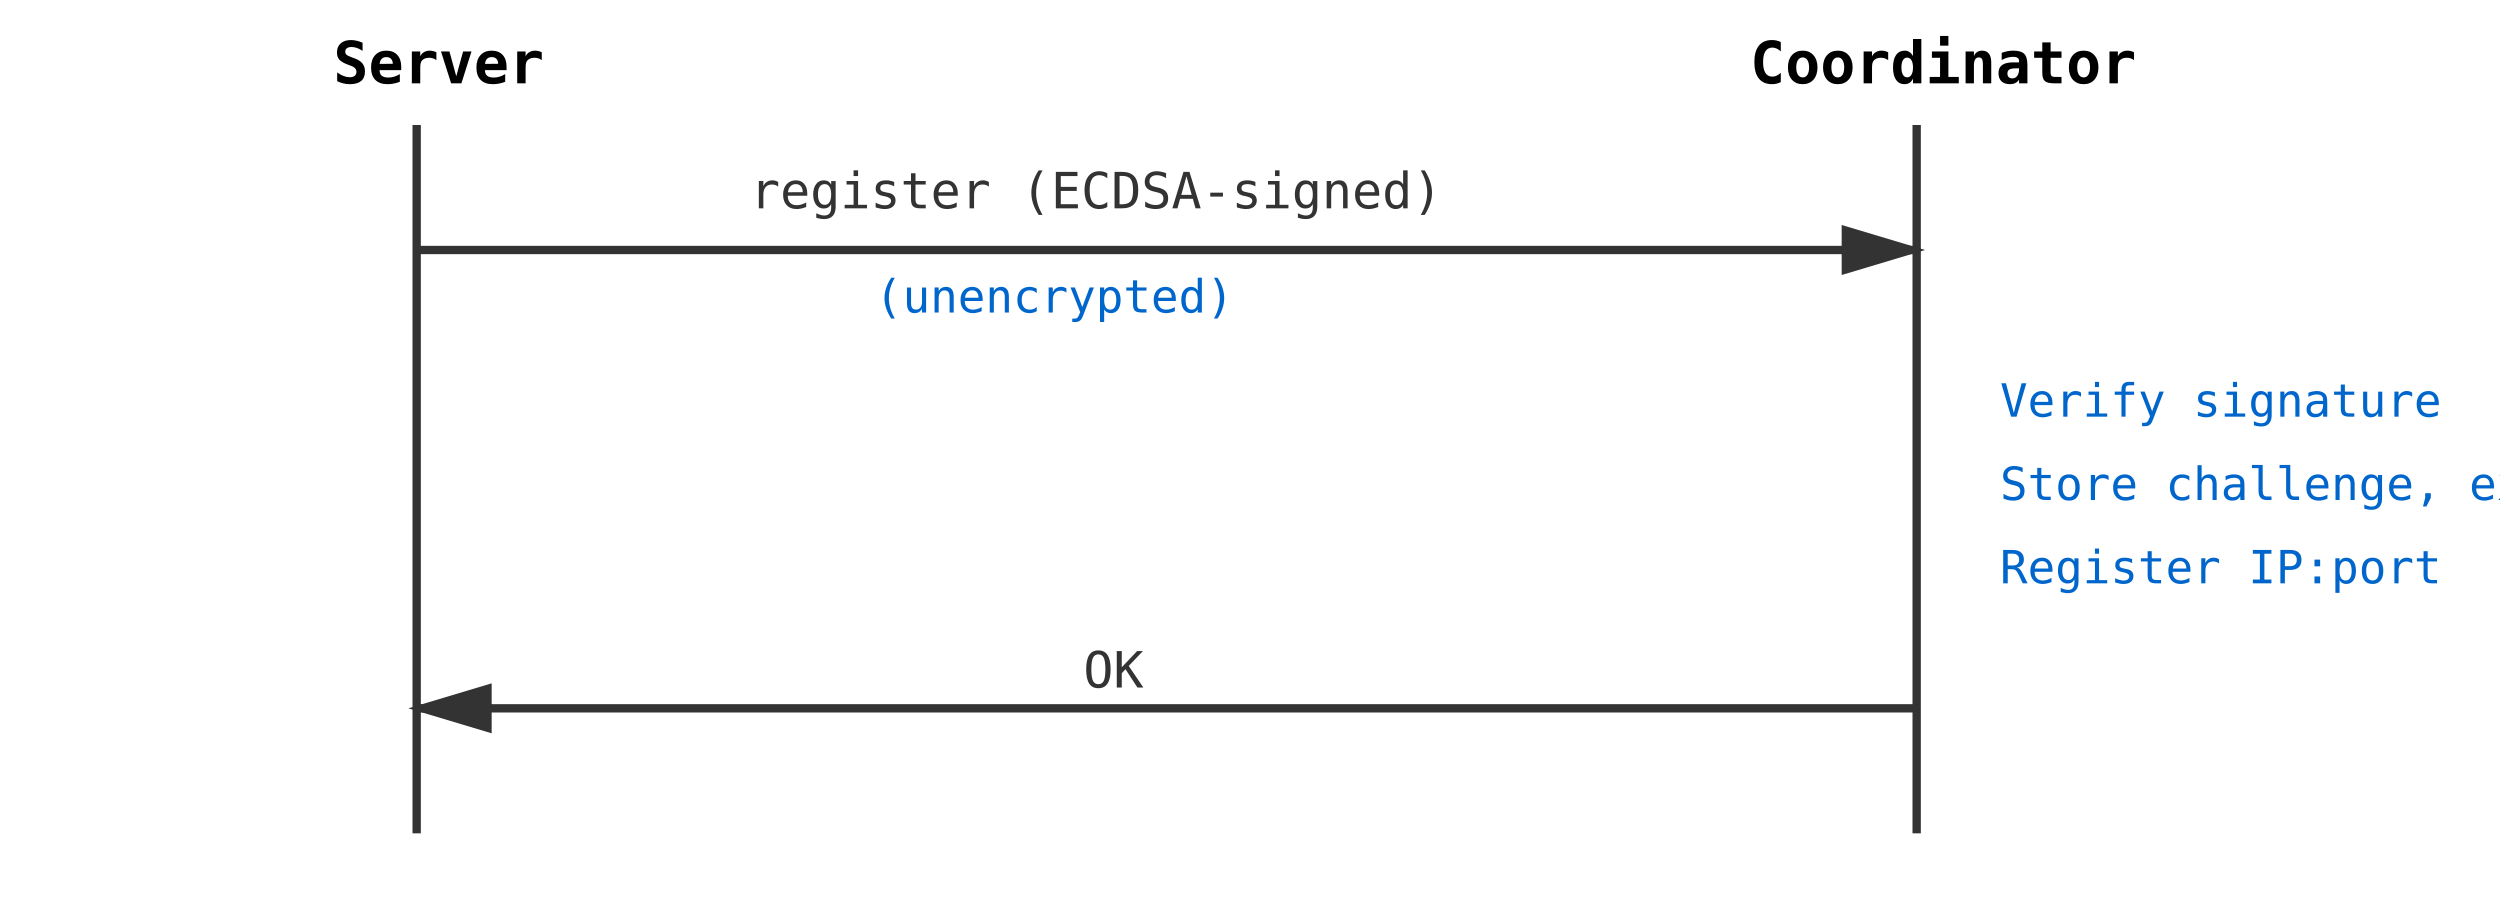
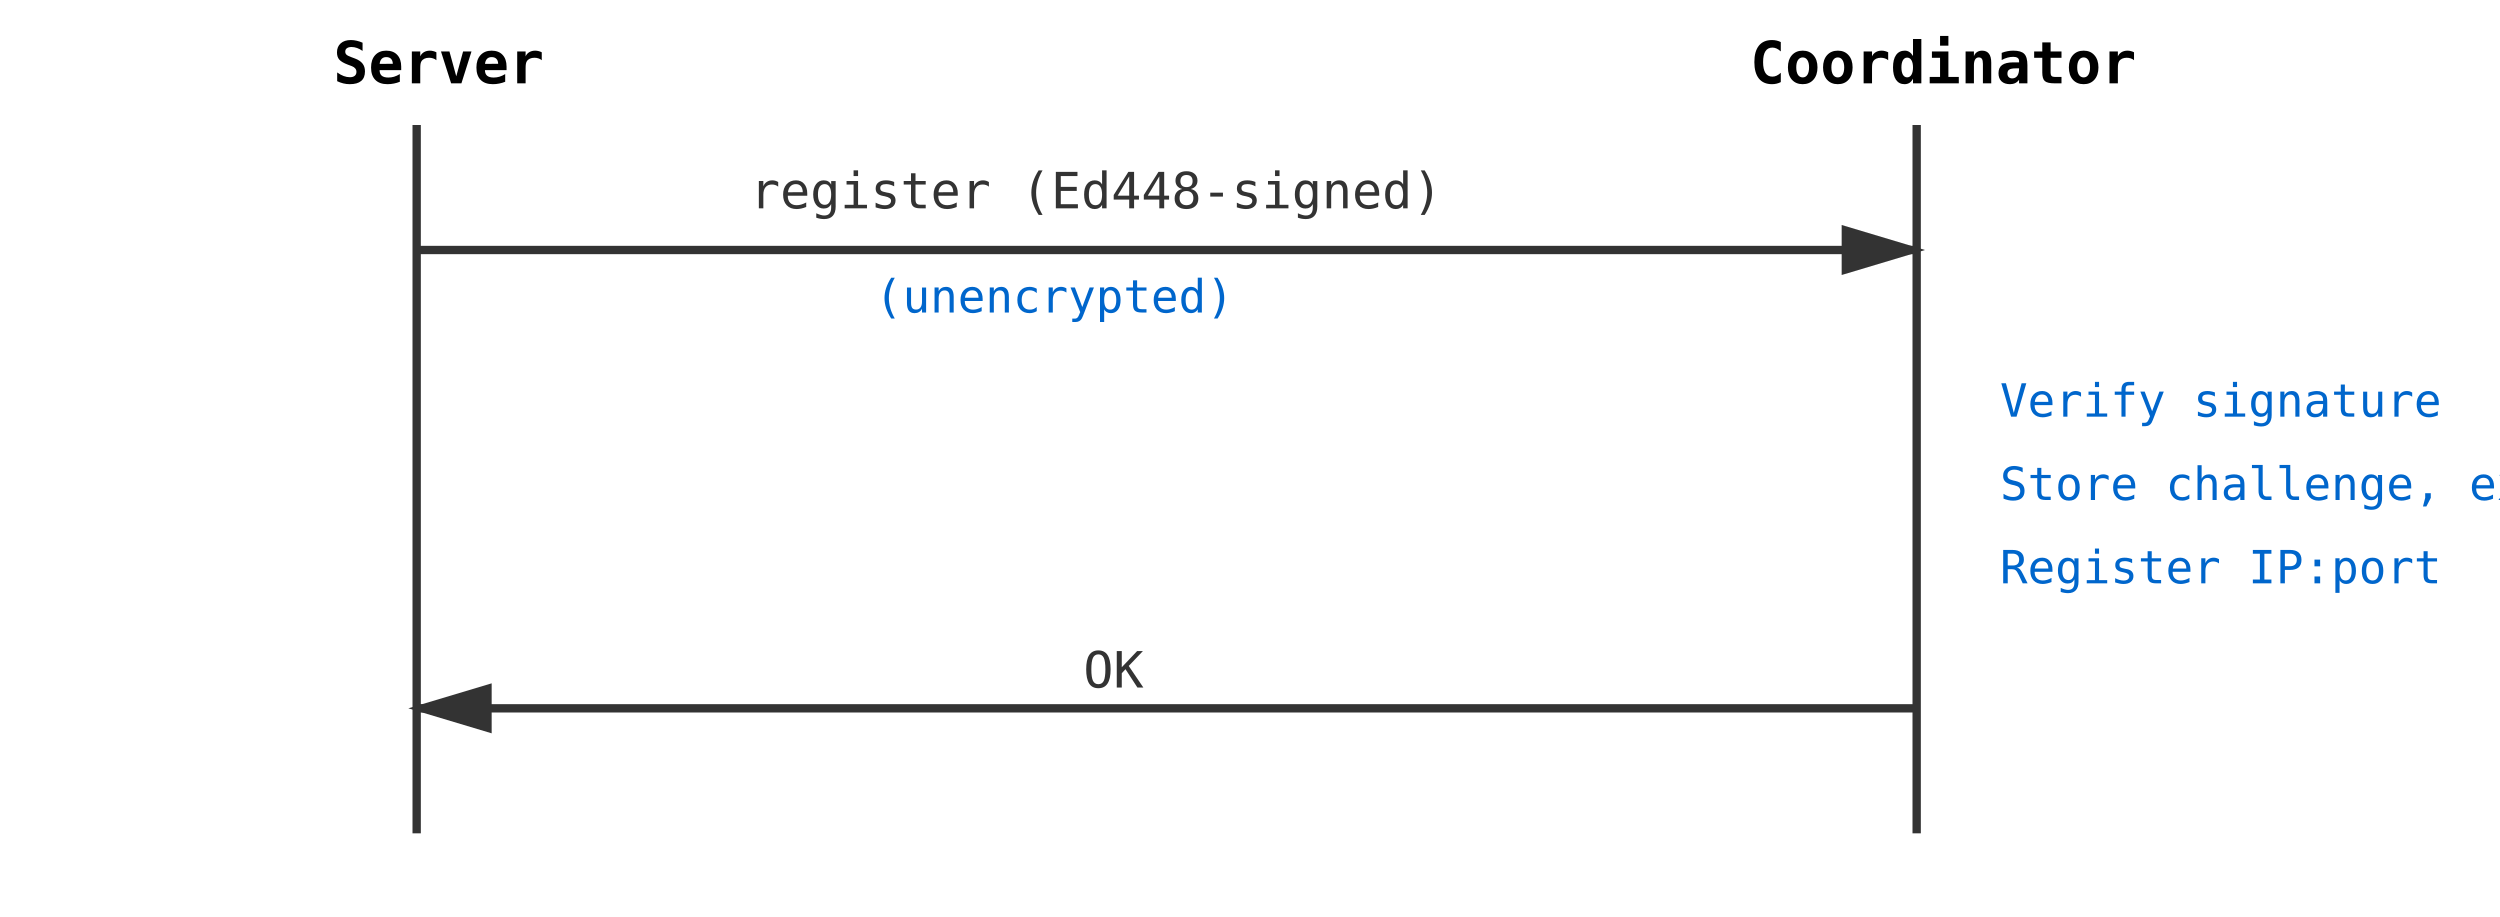
<svg xmlns="http://www.w3.org/2000/svg" width="600" height="220">
  <defs>
    <marker id="arrowhead" markerWidth="10" markerHeight="10" refX="9" refY="3" orient="auto">
      <polygon points="0 0, 10 3, 0 6" fill="#333" />
    </marker>
  </defs>
  <text x="80" y="20" font-family="monospace" font-size="14" font-weight="bold">Server</text>
  <line x1="100" y1="30" x2="100" y2="200" stroke="#333" stroke-width="2" />
  <text x="420" y="20" font-family="monospace" font-size="14" font-weight="bold">Coordinator</text>
  <line x1="460" y1="30" x2="460" y2="200" stroke="#333" stroke-width="2" />
  <line x1="100" y1="60" x2="460" y2="60" stroke="#333" stroke-width="2" marker-end="url(#arrowhead)" />
-   <text x="180" y="50" font-family="monospace" font-size="12" fill="#333">register (ECDSA-signed)</text>
+   <text x="180" y="50" font-family="monospace" font-size="12" fill="#333">register (Ed448-signed)</text>
  <text x="210" y="75" font-family="monospace" font-size="11" fill="#0066cc">(unencrypted)</text>
  <text x="480" y="100" font-family="monospace" font-size="11" fill="#0066cc">Verify signature</text>
  <text x="480" y="120" font-family="monospace" font-size="11" fill="#0066cc">Store challenge, expectedAnswer</text>
  <text x="480" y="140" font-family="monospace" font-size="11" fill="#0066cc">Register IP:port</text>
  <line x1="460" y1="170" x2="100" y2="170" stroke="#333" stroke-width="2" marker-end="url(#arrowhead)" />
  <text x="260" y="165" font-family="monospace" font-size="12" fill="#333">OK</text>
</svg>
